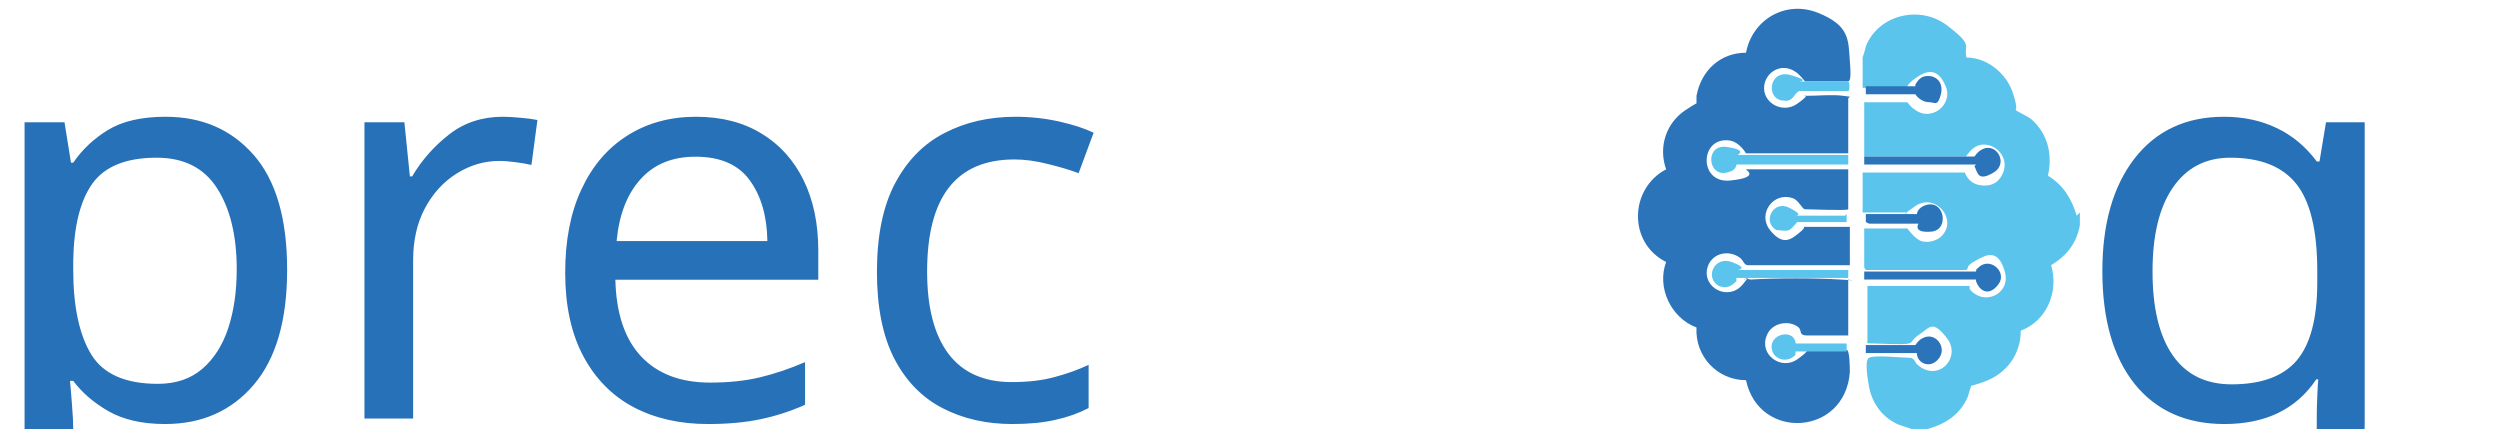
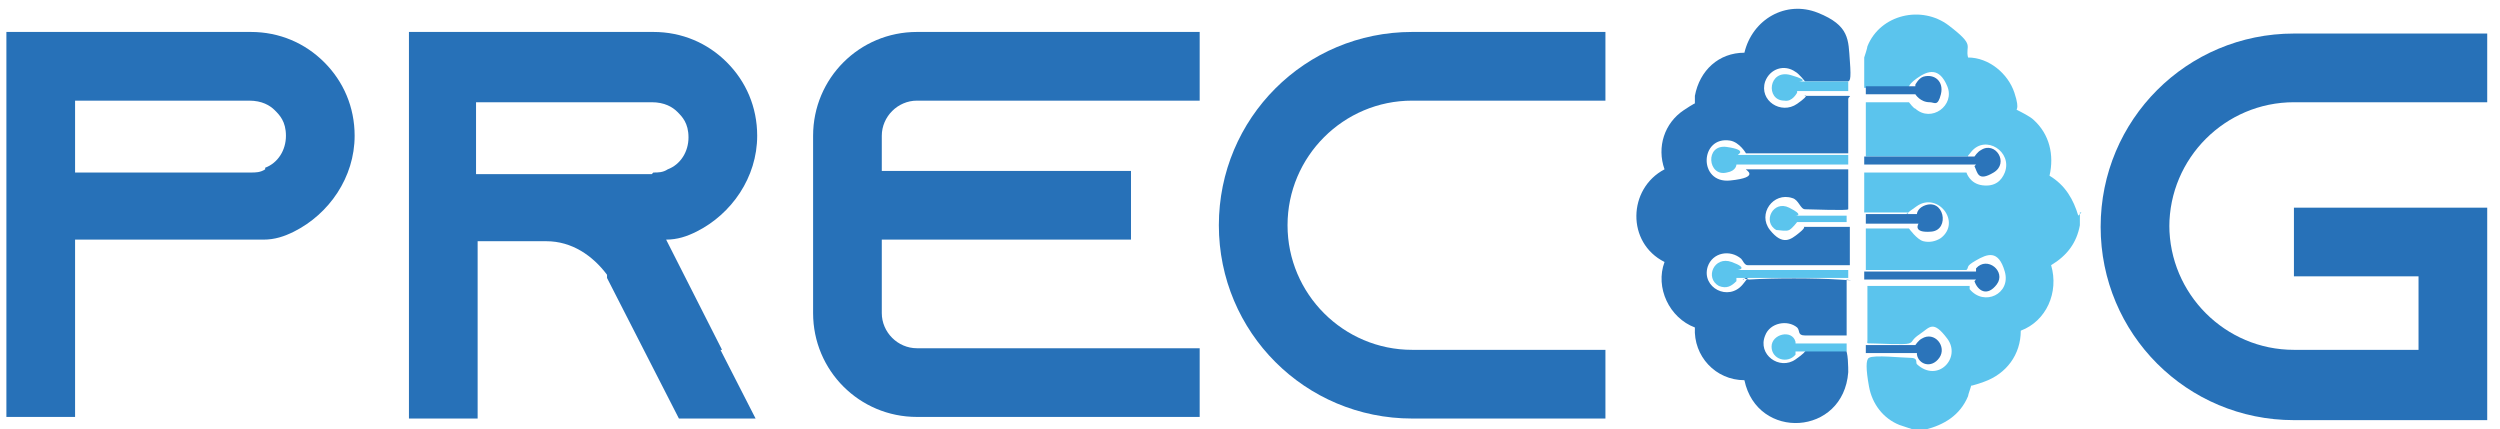
- <svg xmlns="http://www.w3.org/2000/svg" id="Layer_1" viewBox="0 0 156.5 26.8">
+ <svg xmlns="http://www.w3.org/2000/svg" id="Layer_1" version="1.1" viewBox="0 0 156.5 26.8">
  <defs>
-     <style>.cls-1{fill:#2b74ba;}.cls-2{letter-spacing:-.1em;}.cls-3{fill:#5bc4ed;}.cls-4{fill:#2771b8;font-family:AzonixRegular, Azonix;font-size:34.6px;}</style>
+     <style>
+       .st0 {
+         fill: #5bc4ed;
+       }
+ 
+       .st1 {
+         isolation: isolate;
+       }
+ 
+       .st2 {
+         fill: #2771b8;
+       }
+ 
+       .st3 {
+         fill: #2b74ba;
+       }
+     </style>
  </defs>
-   <text class="cls-4" transform="translate(-1.4 26.2)">
-     <tspan x="0" y="0">prec</tspan>
-     <tspan class="cls-2" x="105.7" y="0" xml:space="preserve">  </tspan>
-     <tspan x="131.1" y="0">g</tspan>
-   </text>
-   <path class="cls-3" d="M130.2,13.3v.8c-.2,1.1-.8,1.9-1.8,2.5.5,1.7-.3,3.5-1.9,4.1,0,1.5-.9,2.7-2.3,3.2s-.8.1-.8.2-.2.6-.2.7c-.5,1.2-1.5,1.8-2.7,2.1h-.7c-.3-.1-.6-.2-.9-.3-1-.4-1.7-1.3-1.9-2.4s-.2-1.7,0-1.8c.3-.2,2.1,0,2.6,0,.2,0,.3.3.4.4,1.3,1.2,2.8-.4,1.9-1.6s-1.1-.7-1.7-.3-.4.5-.7.6-1.9,0-2.3,0-.3,0-.3-.2v-3.4s0,0,0,0h6.4s0,.2,0,.2c.9,1.1,2.6.3,2.2-1.1s-1.1-1.1-1.8-.7-.4.4-.6.6h-6.3s-.1-.1-.1-.2v-2.4s0,0,0,0h2.7c0,0,.5.7.9.8s.8,0,1.1-.2c1.3-1-.2-2.9-1.5-2s-.3.4-.6.4-.3,0-.5,0c-.5,0-1.1,0-1.6,0s-.6,0-.6,0v-2.5s0,0,0,0h6.4c0,0,.2.7,1,.8s1.2-.3,1.4-.8c.5-1.3-1.2-2.4-2.1-1.3s-.2.3-.2.3h-6.4s0,0,0,0v-3.4s0,0,0,0h2.7c0,0,.3.4.4.4,1,.9,2.5-.2,2-1.4s-1.2-1-1.9-.5-.4.6-.6.6c-.9,0-1.8,0-2.7,0v-1.9c0,0,.2-.6.2-.7.8-2,3.4-2.6,5.1-1.3s1,1.2,1.2,2c1.3,0,2.5,1,2.9,2.2s.1,1,.2,1.1.8.4,1,.6c1,.9,1.3,2.2,1,3.5,1,.6,1.5,1.5,1.8,2.5Z" />
-   <path class="cls-1" d="M115.7,13.1c0,.1-2.4,0-2.7,0-.2,0-.4-.6-.8-.7-1.2-.4-2.2,1-1.4,2s1.3.6,1.8.2.3-.4.3-.4h2.9v2.4h-.3c0,0-6.1,0-6.1,0-.2,0-.3-.3-.4-.4-.7-.6-1.8-.4-2.1.5-.4,1.3,1.3,2.2,2.2,1.1s.1-.2.1-.3.4,0,.4,0c1.5-.1,4.1-.1,5.6,0s.3,0,.5,0v3.5c-.1,0-.2,0-.3,0-.5,0-1.8,0-2.3,0s-.3-.3-.5-.5c-.6-.5-1.7-.3-2,.5-.5,1.2.9,2.2,1.9,1.5s.5-.6.5-.6h2.6c.2,0,.2,1.2.2,1.4-.3,4-5.7,4.3-6.5.5-1.8,0-3.2-1.5-3.1-3.3-1.6-.6-2.5-2.5-1.9-4.1-2.4-1.2-2.3-4.6,0-5.8-.5-1.4,0-2.9,1.2-3.7s.7-.3.7-.4,0-.3,0-.5c.3-1.6,1.5-2.7,3.1-2.7.4-2.1,2.5-3.3,4.5-2.5s1.9,1.7,2,3,0,1.3-.2,1.3h-2.6s-.4-.5-.6-.6c-.7-.5-1.6-.2-1.9.6-.4,1.2,1,2.1,2,1.4s.3-.5.5-.5c.8,0,1.7-.1,2.4,0s.3,0,.3.2v3.4s0,0,0,0h-6.4c0,0-.4-.7-1-.8-1.9-.3-2,2.7,0,2.5s.9-.7,1-.7h6.4s0,0,0,0v2.5Z" />
-   <path class="cls-3" d="M115.7,9.8v.5h-7s0,.4-.6.5c-1.2.3-1.4-1.8,0-1.6s.6.5.7.5h6.9Z" />
-   <path class="cls-3" d="M115.7,16.9v.5h-7s0,0,0,.2c-.3.3-.6.5-1.1.3-.9-.5-.3-1.9.8-1.5s.4.5.4.5h6.9Z" />
-   <path class="cls-1" d="M123.7,17.5h-7v-.5h7s0-.2.1-.2c.7-.8,1.9.2,1.3,1s-1.2.4-1.4-.2Z" />
-   <path class="cls-1" d="M123.7,10.3h-7v-.5h6.9s.2-.3.4-.4c.9-.6,1.8.8.8,1.4s-1,0-1.2-.4Z" />
-   <path class="cls-3" d="M112.5,5.8c-.1,0-.3.6-.8.5-1.2,0-1-2,.4-1.6s.4.4.5.4h3.1c.1,0,.1.6,0,.6h-3.1Z" />
-   <path class="cls-1" d="M119.9,5.3c0,0,.2-.4.5-.5.7-.2,1.3.3,1.1,1.1s-.4.5-.7.5c-.6,0-.9-.5-.9-.5h-3.1v-.5h3.1Z" />
-   <path class="cls-1" d="M116.8,13.9v-.5h3.2s0-.3.4-.5c1.3-.6,1.7,1.5.5,1.6s-.8-.5-.8-.5h-3.1Z" />
-   <path class="cls-1" d="M120,22.1h-3.2v-.5h3.1s.2-.3.4-.4c.8-.5,1.6.5,1.1,1.2s-1.3.4-1.4-.2Z" />
-   <path class="cls-3" d="M112.4,21.5h3.2v.5h-3.2s0,.1,0,.2c-.5.6-1.5.3-1.5-.5s1.3-1.1,1.5-.3Z" />
-   <path class="cls-3" d="M115.6,13.4v.5h-3.1s-.3.4-.5.5-.6,0-.8,0c-.9-.5-.2-1.9.8-1.4s.4.5.4.5h3.1Z" />
+   <g class="st1">
+     <g class="st1">
+       <path class="st2" d="M20.3,3.9c1.2,1.2,1.9,2.8,1.9,4.6,0,2.6-1.6,4.9-3.8,6-.6.3-1.2.5-1.9.5h-.2s-11.6,0-11.6,0v11.1H.4V2h15.3c1.8,0,3.4.7,4.6,1.9h0ZM16.6,10.5c.8-.3,1.3-1.1,1.3-2s-.4-1.3-.7-1.6c-.3-.3-.8-.6-1.6-.6H4.7v4.5h11c.3,0,.6,0,.9-.2h0Z" />
+       <path class="st2" d="M45.1,21.9l2.2,4.3h-4.8l-2.2-4.3-2.3-4.5v-.2c-.9-1.2-2.2-2.1-3.8-2.1h-4.3v11.1h-4.3V2h15.3c1.8,0,3.4.7,4.6,1.9s1.9,2.8,1.9,4.6c0,2.6-1.6,4.9-3.8,6-.6.3-1.2.5-1.9.5l3.5,6.9ZM40.9,10.8c.3,0,.6,0,.9-.2.8-.3,1.3-1.1,1.3-2s-.4-1.3-.7-1.6c-.3-.3-.8-.6-1.6-.6h-11v4.5h11Z" />
+       <path class="st2" d="M55.2,8.5v2.2h15.6v4.3h-15.6v4.6c0,1.2,1,2.2,2.2,2.2h17.7v4.3h-17.7c-3.6,0-6.5-2.9-6.5-6.5v-11.1c0-3.6,2.9-6.5,6.5-6.5h17.7v4.3h-17.7c-1.2,0-2.2,1-2.2,2.2Z" />
+       <path class="st2" d="M80.6,14.1c0,4.3,3.5,7.8,7.8,7.8h12.1v4.3h-12.1c-6.7,0-12.1-5.4-12.1-12.1s5.4-12.1,12.1-12.1h12.1v4.3h-12.1c-4.3,0-7.8,3.5-7.8,7.8Z" />
+     </g>
+     <g class="st1">
+       <path class="st2" d="M135.8,14.1c0,4.3,3.5,7.8,7.8,7.8h7.8v-4.6h-7.8v-4.3h12.1v13.3h-12.1c-6.7,0-12.1-5.4-12.1-12.1s5.4-12.1,12.1-12.1h12.1v4.3h-12.1c-4.3,0-7.8,3.5-7.8,7.8Z" />
+     </g>
+   </g>
+   <path class="st0" d="M130.2,13.3v.8c-.2,1.1-.8,1.9-1.8,2.5.5,1.7-.3,3.5-1.9,4.1,0,1.5-.9,2.7-2.3,3.2s-.8.1-.8.2-.2.6-.2.7c-.5,1.2-1.5,1.8-2.7,2.1h-.7c-.3-.1-.6-.2-.9-.3-1-.4-1.7-1.3-1.9-2.4s-.2-1.7,0-1.8c.3-.2,2.1,0,2.6,0s.3.3.4.4c1.3,1.2,2.8-.4,1.9-1.6s-1.1-.7-1.7-.3-.4.5-.7.6-1.9,0-2.3,0-.3,0-.3-.2v-3.4h6.4v.2c.9,1.1,2.6.3,2.2-1.1s-1.1-1.1-1.8-.7-.4.4-.6.6h-6.3s0-.1,0-.2v-2.4h2.7s.5.7.9.8.8,0,1.1-.2c1.3-1-.2-2.9-1.5-2s-.3.4-.6.4h-2.7v-2.5h6.4s.2.7,1,.8,1.2-.3,1.4-.8c.5-1.3-1.2-2.4-2.1-1.3s-.2.3-.2.3h-6.4v-3.4h2.7s.3.4.4.4c1,.9,2.5-.2,2-1.4s-1.2-1-1.9-.5-.4.6-.6.6h-2.7v-1.9s.2-.6.2-.7c.8-2,3.4-2.6,5.1-1.3s1,1.2,1.2,2c1.3,0,2.5,1,2.9,2.2s0,1,.2,1.1.8.4,1,.6c1,.9,1.3,2.2,1,3.5,1,.6,1.5,1.5,1.8,2.5l.2-.2Z" />
+   <path class="st3" d="M115.7,13.1c0,.1-2.4,0-2.7,0s-.4-.6-.8-.7c-1.2-.4-2.2,1-1.4,2s1.3.6,1.8.2.3-.4.3-.4h2.9v2.4h-6.4c-.2,0-.3-.3-.4-.4-.7-.6-1.8-.4-2.1.5-.4,1.3,1.3,2.2,2.2,1.1s0-.2,0-.3.4,0,.4,0c1.5-.1,4.1-.1,5.6,0s.3,0,.5,0v3.5h-2.6c-.5,0-.3-.3-.5-.5-.6-.5-1.7-.3-2,.5-.5,1.2.9,2.2,1.9,1.5s.5-.6.5-.6h2.6c.2,0,.2,1.2.2,1.4-.3,4-5.7,4.3-6.5.5-1.8,0-3.2-1.5-3.1-3.3-1.6-.6-2.5-2.5-1.9-4.1-2.4-1.2-2.3-4.6,0-5.8-.5-1.4,0-2.9,1.2-3.7s.7-.3.7-.4v-.5c.3-1.6,1.5-2.7,3.1-2.7C109.7,1.2,111.8,0,113.8.8s1.9,1.7,2,3,0,1.3-.2,1.3h-2.6s-.4-.5-.6-.6c-.7-.5-1.6-.2-1.9.6-.4,1.2,1,2.1,2,1.4s.3-.5.5-.5c.8,0,1.7,0,2.4,0s.3,0,.3.2v3.4h-6.4s-.4-.7-1-.8c-1.9-.3-2,2.7,0,2.5s.9-.7,1-.7h6.4s0,2.5,0,2.5Z" />
+   <path class="st0" d="M115.7,9.8v.5h-7s0,.4-.6.5c-1.2.3-1.4-1.8,0-1.6s.6.5.7.5h6.9Z" />
+   <path class="st0" d="M115.7,16.9v.5h-7v.2c-.3.3-.6.5-1.1.3-.9-.5-.3-1.9.8-1.5s.4.5.4.5c0,0,6.9,0,6.9,0Z" />
+   <path class="st3" d="M123.7,17.5h-7v-.5h7s0-.2,0-.2c.7-.8,1.9.2,1.3,1s-1.2.4-1.4-.2h0Z" />
+   <path class="st3" d="M123.7,10.3h-7v-.5h6.9s.2-.3.4-.4c.9-.6,1.8.8.8,1.4s-1,0-1.2-.4h0Z" />
+   <path class="st0" d="M112.5,5.8c0,0-.3.6-.8.5-1.2,0-1-2,.4-1.6s.4.4.5.4h3.1c0,0,0,.6,0,.6h-3.2Z" />
+   <path class="st3" d="M119.9,5.3s.2-.4.5-.5c.7-.2,1.3.3,1.1,1.1s-.4.5-.7.5c-.6,0-.9-.5-.9-.5h-3.1v-.5h3.1Z" />
+   <path class="st3" d="M116.8,13.9v-.5h3.2s0-.3.4-.5c1.3-.6,1.7,1.5.5,1.6s-.8-.5-.8-.5h-3.3Z" />
+   <path class="st3" d="M120,22.1h-3.2v-.5h3.1s.2-.3.4-.4c.8-.5,1.6.5,1.1,1.2s-1.3.4-1.4-.2h0Z" />
+   <path class="st0" d="M112.4,21.5h3.2v.5h-3.2v.2c-.5.6-1.5.3-1.5-.5s1.3-1.1,1.5-.3h0Z" />
+   <path class="st0" d="M115.6,13.4v.5h-3.1s-.3.4-.5.5-.6,0-.8,0c-.9-.5-.2-1.9.8-1.4s.4.5.4.5h3.2Z" />
</svg>
